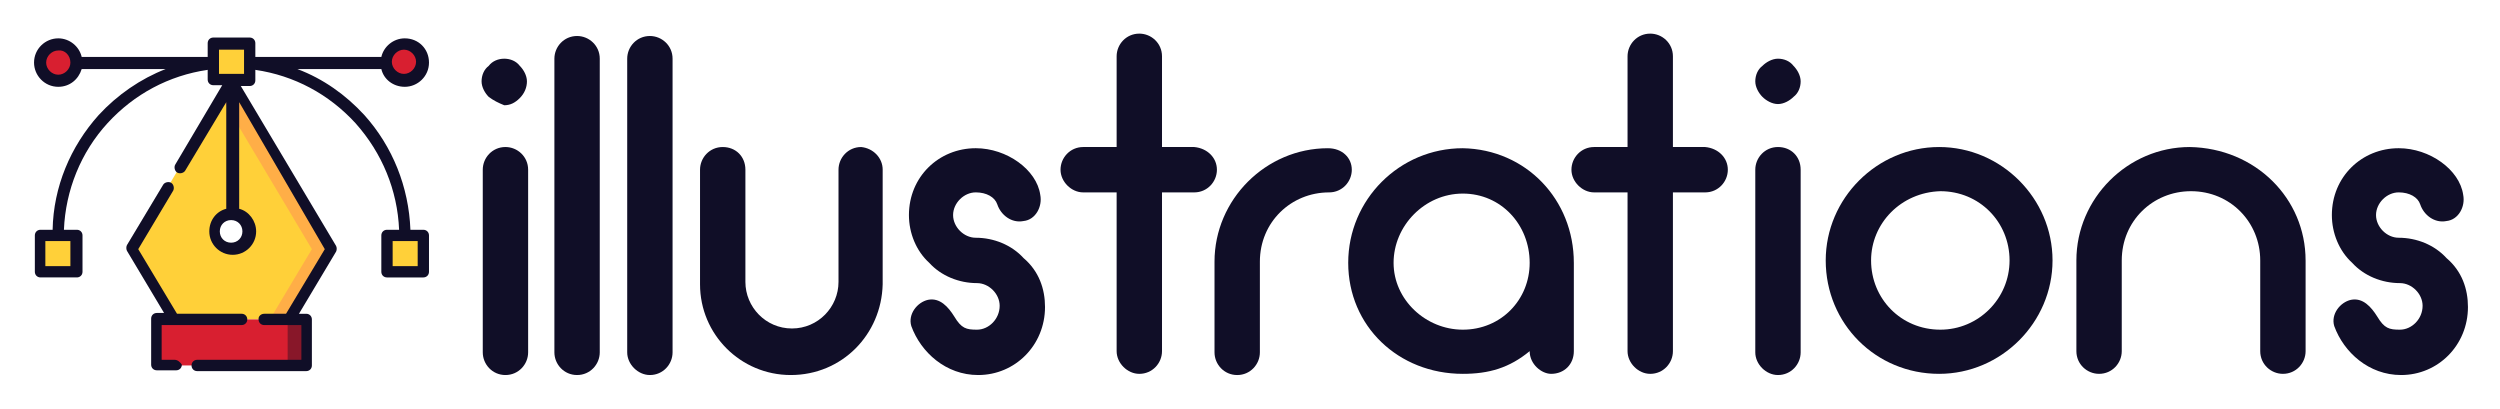
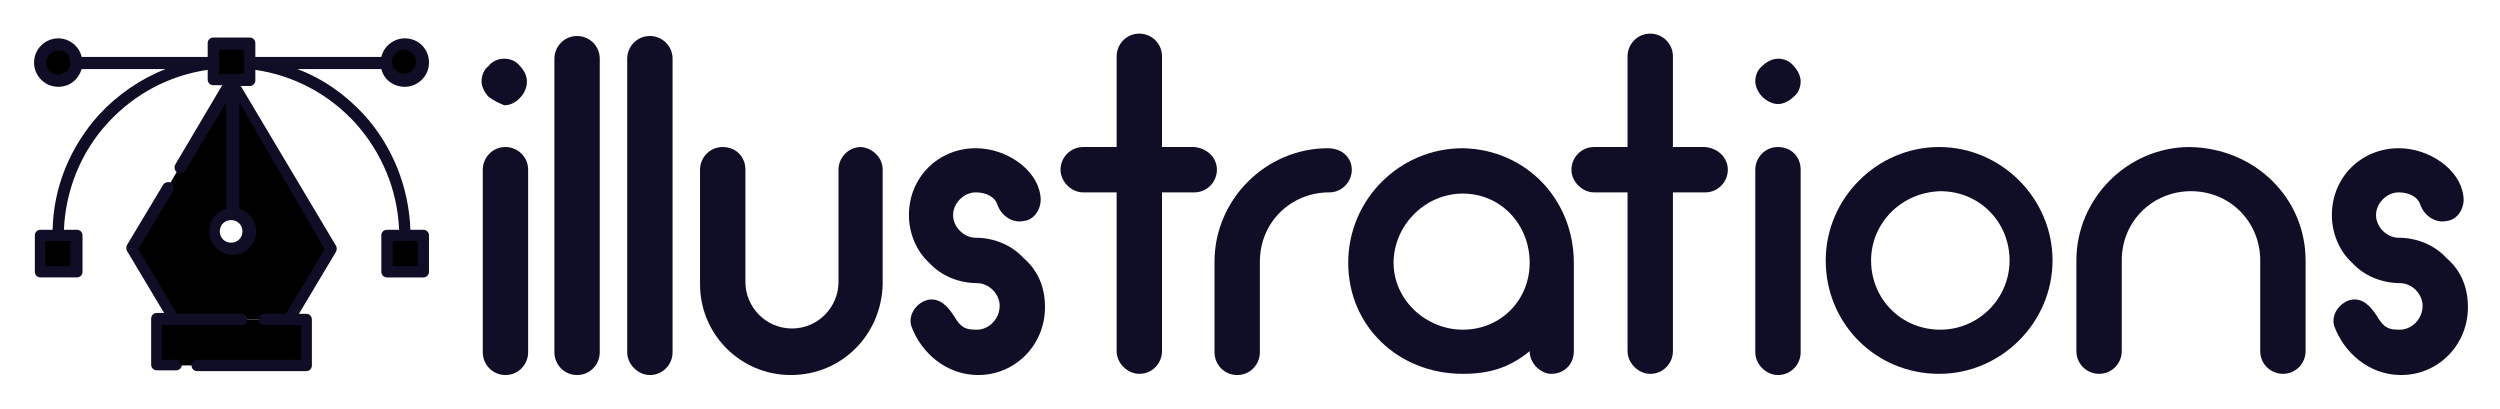
<svg xmlns="http://www.w3.org/2000/svg" width="312" height="51">
  <style type="text/css">.st0{fill:#100E27;}
- 	.st1{fill:#FFD039;}
- 	.st2{fill:#D81F30;}
- 	.st3{fill:#FFAE47;}
- 	.st4{fill:#881729;}</style>
+ 	.st1{fill:#000000;}
+ 	.st2{fill:#000000;}
+ 	.st3{fill:#000000;}
+ 	.st4{fill:#000000;}</style>
  <g>
    <rect fill="none" id="canvas_background" height="53" width="314" y="-1" x="-1" />
  </g>
  <g>
    <g stroke="null" id="svg_16">
      <g stroke="null" id="svg_14">
        <path stroke="null" d="m60.994,12.092c-0.447,-0.447 -0.894,-1.192 -0.894,-1.937c0,-0.745 0.298,-1.49 0.894,-1.937c0.447,-0.596 1.192,-0.894 1.937,-0.894c0.745,0 1.49,0.298 1.937,0.894c0.447,0.447 0.894,1.192 0.894,1.937c0,0.745 -0.298,1.49 -0.894,2.086s-1.192,0.894 -1.937,0.894c-0.745,-0.298 -1.341,-0.596 -1.937,-1.043zm-0.745,31.881l0,-22.794c0,-1.49 1.192,-2.831 2.831,-2.831c1.49,0 2.831,1.192 2.831,2.831l0,22.794c0,1.49 -1.192,2.831 -2.831,2.831c-1.639,0 -2.831,-1.341 -2.831,-2.831z" class="st0" id="svg_1" />
        <path stroke="null" d="m69.188,43.973l0,-36.649c0,-1.49 1.192,-2.831 2.831,-2.831c1.49,0 2.831,1.192 2.831,2.831l0,36.649c0,1.49 -1.192,2.831 -2.831,2.831c-1.639,0 -2.831,-1.341 -2.831,-2.831z" class="st0" id="svg_2" />
        <path stroke="null" d="m78.275,43.973l0,-36.649c0,-1.49 1.192,-2.831 2.831,-2.831c1.49,0 2.831,1.192 2.831,2.831l0,36.649c0,1.49 -1.192,2.831 -2.831,2.831c-1.49,0 -2.831,-1.341 -2.831,-2.831z" class="st0" id="svg_3" />
        <path stroke="null" d="m110.157,21.18l0,14.153l0,0.149c-0.149,6.257 -5.065,11.322 -11.471,11.322c-6.257,0 -11.322,-5.065 -11.322,-11.322l0,-0.149l0,-14.153c0,-1.49 1.192,-2.831 2.831,-2.831s2.831,1.192 2.831,2.831l0,14.004c0,3.129 2.533,5.81 5.81,5.81c3.278,0 5.81,-2.682 5.81,-5.81l0,-14.004c0,-1.49 1.192,-2.831 2.831,-2.831c1.49,0.149 2.682,1.341 2.682,2.831z" class="st0" id="svg_4" />
        <path stroke="null" d="m130.418,38.312c0,4.767 -3.724,8.492 -8.343,8.492c-4.022,0 -7.151,-2.831 -8.343,-6.108c-0.447,-1.49 0.745,-2.98 2.086,-3.278c1.49,-0.298 2.533,0.894 3.278,2.086c0.894,1.49 1.49,1.639 2.831,1.639c1.49,0 2.831,-1.341 2.831,-2.98c0,-1.49 -1.341,-2.831 -2.831,-2.831c-2.235,0 -4.469,-0.894 -5.959,-2.533c-1.639,-1.49 -2.533,-3.724 -2.533,-5.959c0,-4.767 3.724,-8.343 8.343,-8.343c3.873,0 7.598,2.682 8.045,5.81c0.298,1.49 -0.596,3.129 -2.086,3.278c-1.49,0.298 -2.831,-0.745 -3.278,-2.086c-0.298,-0.894 -1.341,-1.49 -2.682,-1.49c-1.49,0 -2.831,1.341 -2.831,2.831c0,1.49 1.341,2.831 2.831,2.831c2.235,0 4.469,0.894 5.959,2.533c1.937,1.639 2.682,3.873 2.682,6.108l0,0z" class="st0" id="svg_5" />
        <path stroke="null" d="m151.871,21.18c0,1.49 -1.192,2.831 -2.831,2.831l-4.022,0l0,19.814c0,1.49 -1.192,2.831 -2.831,2.831c-1.49,0 -2.831,-1.341 -2.831,-2.831l0,-19.814l-4.171,0c-1.49,0 -2.831,-1.341 -2.831,-2.831c0,-1.49 1.192,-2.831 2.831,-2.831l4.171,0l0,-11.322c0,-1.49 1.192,-2.831 2.831,-2.831c1.49,0 2.831,1.192 2.831,2.831l0,11.322l4.022,0c1.639,0.149 2.831,1.341 2.831,2.831z" class="st0" id="svg_6" />
        <path stroke="null" d="m168.705,21.18c0,1.49 -1.192,2.831 -2.831,2.831c-4.767,0 -8.641,3.724 -8.641,8.641l0,11.322c0,1.49 -1.192,2.831 -2.831,2.831s-2.831,-1.341 -2.831,-2.831l0,-11.322c0,-7.747 6.406,-14.153 14.153,-14.153c1.788,0 2.98,1.192 2.98,2.682l0,0z" class="st0" id="svg_7" />
        <path stroke="null" d="m196.415,32.8l0,11.024c0,1.639 -1.192,2.831 -2.831,2.831c-1.192,0 -2.682,-1.192 -2.682,-2.831c-2.533,2.086 -5.065,2.831 -8.343,2.831c-8.045,0 -14.302,-5.959 -14.302,-13.855s6.406,-14.302 14.302,-14.302c7.896,0.149 13.855,6.406 13.855,14.302l0,0zm-5.512,0c0,-4.767 -3.575,-8.641 -8.343,-8.641c-4.767,0 -8.641,4.022 -8.641,8.641s4.022,8.343 8.641,8.343c4.767,0 8.343,-3.724 8.343,-8.343z" class="st0" id="svg_8" />
        <path stroke="null" d="m215.633,21.18c0,1.49 -1.192,2.831 -2.831,2.831l-4.022,0l0,19.814c0,1.49 -1.192,2.831 -2.831,2.831c-1.49,0 -2.831,-1.341 -2.831,-2.831l0,-19.814l-4.171,0c-1.49,0 -2.831,-1.341 -2.831,-2.831c0,-1.49 1.192,-2.831 2.831,-2.831l4.171,0l0,-11.322c0,-1.49 1.192,-2.831 2.831,-2.831c1.49,0 2.831,1.192 2.831,2.831l0,11.322l4.022,0c1.639,0.149 2.831,1.341 2.831,2.831z" class="st0" id="svg_9" />
        <path stroke="null" d="m219.954,12.092c-0.447,-0.447 -0.894,-1.192 -0.894,-1.937c0,-0.745 0.298,-1.49 0.894,-1.937c0.447,-0.447 1.192,-0.894 1.937,-0.894s1.49,0.298 1.937,0.894c0.447,0.447 0.894,1.192 0.894,1.937c0,0.745 -0.298,1.49 -0.894,1.937c-0.447,0.447 -1.192,0.894 -1.937,0.894s-1.49,-0.447 -1.937,-0.894zm-0.894,31.881l0,-22.794c0,-1.49 1.192,-2.831 2.831,-2.831s2.831,1.192 2.831,2.831l0,22.794c0,1.49 -1.192,2.831 -2.831,2.831c-1.49,0 -2.831,-1.341 -2.831,-2.831z" class="st0" id="svg_10" />
        <path stroke="null" d="m227.85,32.502c0,-7.747 6.406,-14.153 14.153,-14.153c7.747,0 14.153,6.406 14.153,14.153s-6.406,14.153 -14.153,14.153c-7.896,0 -14.153,-6.257 -14.153,-14.153zm5.661,0c0,4.767 3.724,8.641 8.641,8.641c4.767,0 8.641,-3.873 8.641,-8.641s-3.724,-8.641 -8.641,-8.641c-4.916,0.149 -8.641,4.022 -8.641,8.641z" class="st0" id="svg_11" />
        <path stroke="null" d="m287.739,32.502l0,11.322c0,1.49 -1.192,2.831 -2.831,2.831c-1.49,0 -2.831,-1.192 -2.831,-2.831l0,-11.322c0,-4.767 -3.724,-8.641 -8.641,-8.641c-4.767,0 -8.641,3.724 -8.641,8.641l0,11.322c0,1.49 -1.192,2.831 -2.831,2.831c-1.49,0 -2.831,-1.192 -2.831,-2.831l0,-11.322c0,-7.747 6.406,-14.153 14.153,-14.153c8.194,0.149 14.451,6.406 14.451,14.153z" class="st0" id="svg_12" />
        <path stroke="null" d="m308,38.312c0,4.767 -3.724,8.492 -8.343,8.492c-4.022,0 -7.151,-2.831 -8.343,-6.108c-0.447,-1.49 0.745,-2.98 2.086,-3.278c1.49,-0.298 2.533,0.894 3.278,2.086c0.894,1.49 1.49,1.639 2.831,1.639c1.49,0 2.831,-1.341 2.831,-2.98c0,-1.49 -1.341,-2.831 -2.831,-2.831c-2.235,0 -4.469,-0.894 -5.959,-2.533c-1.639,-1.49 -2.533,-3.724 -2.533,-5.959c0,-4.767 3.724,-8.343 8.343,-8.343c3.873,0 7.598,2.682 8.045,5.81c0.298,1.49 -0.596,3.129 -2.086,3.278c-1.49,0.298 -2.831,-0.745 -3.278,-2.086c-0.298,-0.894 -1.341,-1.49 -2.682,-1.49c-1.49,0 -2.831,1.341 -2.831,2.831c0,1.49 1.341,2.831 2.831,2.831c2.235,0 4.469,0.894 5.959,2.533c1.937,1.639 2.682,3.873 2.682,6.108l0,0z" class="st0" id="svg_13" />
      </g>
    </g>
    <g stroke="null" id="svg_17">
      <g stroke="null" id="Capa_1">
        <g stroke="null" id="svg_2_1_">
          <path stroke="null" d="m28.844,10.028l-12.498,21.066l5.241,8.769l7.257,0l1.21,0l1.411,0l1.512,0l3.125,0l5.241,-8.769l-12.498,-21.066c0,0 0,0 0,0zm0,21.066c-1.21,0 -2.117,-1.008 -2.117,-2.117c0,-1.21 1.008,-2.117 2.117,-2.117c1.21,0 2.117,1.008 2.117,2.117c0.101,1.109 -0.907,2.117 -2.117,2.117z" class="st1" id="svg_3_1_" />
          <g stroke="null" id="svg_4_1_">
            <circle stroke="null" r="2.318" cy="7.811" cx="7.274" class="st2" id="svg_5_1_" />
            <circle stroke="null" r="2.318" cy="7.811" cx="50.413" class="st2" id="svg_6_1_" />
          </g>
          <g stroke="null" id="svg_7_1_">
            <rect stroke="null" height="4.536" width="4.536" class="st1" y="29.381" x="4.956" id="svg_8_1_" />
            <rect stroke="null" height="4.536" width="4.536" class="st1" y="5.392" x="26.525" id="svg_9_1_" />
            <rect stroke="null" height="4.536" width="4.536" class="st1" y="29.381" x="48.196" id="svg_10_1_" />
          </g>
          <polygon stroke="null" points="28.844,10.028 27.634,12.145 38.923,31.094 33.682,39.863 36.101,39.863 41.342,31.094 " class="st3" id="svg_11_1_" />
          <rect stroke="null" height="5.745" width="18.949" class="st2" y="39.863" x="19.369" id="svg_12_1_" />
          <rect stroke="null" height="5.745" width="2.419" class="st4" y="39.863" x="35.899" id="svg_13_1_" />
          <path stroke="null" d="m21.788,44.903l-1.613,0l0,-4.334l1.512,0l0,0l8.467,0c0.403,0 0.706,-0.302 0.706,-0.706l0,0l0,0c0,-0.403 -0.302,-0.706 -0.706,-0.706l-8.063,0l-4.838,-8.063l4.334,-7.257c0.202,-0.302 0.101,-0.806 -0.202,-1.008c-0.302,-0.202 -0.806,-0.101 -1.008,0.202l-4.536,7.56c-0.101,0.202 -0.101,0.504 0,0.706l4.636,7.761l-0.907,0c-0.403,0 -0.706,0.302 -0.706,0.706l0,5.745c0,0.403 0.302,0.706 0.706,0.706l2.419,0c0.403,0 0.706,-0.302 0.706,-0.706c-0.202,-0.302 -0.504,-0.605 -0.907,-0.605c0,0 0,0 0,0z" class="st0" id="svg_14_1_" />
          <path stroke="null" d="m52.832,28.675l-1.613,0c-0.202,-5.342 -2.217,-10.382 -5.745,-14.313c-2.318,-2.52 -5.14,-4.536 -8.366,-5.745l10.483,0c0.302,1.31 1.512,2.217 2.923,2.217c1.613,0 3.024,-1.31 3.024,-3.024s-1.31,-3.024 -3.024,-3.024c-1.411,0 -2.621,1.008 -2.923,2.318l-15.724,0l0,-1.713c0,-0.403 -0.302,-0.706 -0.706,-0.706l-4.536,0c-0.403,0 -0.706,0.302 -0.706,0.706l0,1.713l-15.724,0c-0.302,-1.31 -1.512,-2.318 -2.923,-2.318c-1.613,0 -3.024,1.31 -3.024,3.024c0,1.613 1.31,3.024 3.024,3.024c1.411,0 2.52,-0.907 2.923,-2.217l10.483,0c-3.125,1.21 -6.048,3.225 -8.366,5.745c-3.528,3.931 -5.644,8.971 -5.745,14.313l-1.512,0c-0.403,0 -0.706,0.302 -0.706,0.706l0,4.536c0,0.403 0.302,0.706 0.706,0.706l4.536,0c0.403,0 0.706,-0.302 0.706,-0.706l0,-4.536c0,-0.403 -0.302,-0.706 -0.706,-0.706l-1.613,0c0.202,-4.939 2.117,-9.676 5.443,-13.305c3.326,-3.629 7.66,-5.947 12.498,-6.652l0,1.21c0,0.403 0.302,0.706 0.706,0.706l1.109,0l-5.846,9.878c-0.202,0.302 -0.101,0.806 0.202,1.008c0.302,0.202 0.806,0.101 1.008,-0.202l5.14,-8.567l0,13.305c-1.21,0.302 -2.117,1.411 -2.117,2.822c0,1.613 1.31,2.923 2.923,2.923c1.613,0 2.923,-1.31 2.923,-2.923c0,-1.31 -0.907,-2.52 -2.117,-2.822l0,-13.305l10.684,18.344l-4.838,8.063l-2.721,0c-0.403,0 -0.706,0.302 -0.706,0.605c0,0 0,0 0,0.101c0,0.403 0.302,0.706 0.706,0.706l3.125,0l0,0l1.512,0l0,4.334l-13.002,0c-0.403,0 -0.706,0.302 -0.706,0.706s0.302,0.706 0.706,0.706l13.607,0c0.403,0 0.706,-0.302 0.706,-0.706l0,-5.745c0,-0.403 -0.302,-0.706 -0.706,-0.706l-0.907,0l4.636,-7.761c0.101,-0.202 0.101,-0.504 0,-0.706l-11.894,-19.957l1.109,0c0.403,0 0.706,-0.302 0.706,-0.706l0,-1.31c4.838,0.706 9.172,3.024 12.498,6.652c3.326,3.729 5.241,8.366 5.443,13.305l-1.512,0c-0.403,0 -0.706,0.302 -0.706,0.706l0,4.536c0,0.403 0.302,0.706 0.706,0.706l4.536,0c0.403,0 0.706,-0.302 0.706,-0.706l0,-4.536c0,-0.403 -0.302,-0.706 -0.706,-0.706c0,0 0,0 0,0zm-44.047,4.536l-3.125,0l0,-3.125l3.125,0l0,3.125zm41.628,-27.013c0.806,0 1.512,0.706 1.512,1.512c0,0.806 -0.706,1.512 -1.512,1.512c-0.806,0 -1.512,-0.706 -1.512,-1.512c0,-0.806 0.706,-1.512 1.512,-1.512zm-43.14,3.125c-0.806,0 -1.512,-0.706 -1.512,-1.512c0,-0.806 0.706,-1.512 1.512,-1.512c0.806,-0.101 1.512,0.605 1.512,1.512c0,0.806 -0.706,1.512 -1.512,1.512zm22.981,19.554c0,0.806 -0.605,1.411 -1.411,1.411c-0.806,0 -1.411,-0.605 -1.411,-1.411c0,-0.806 0.605,-1.411 1.411,-1.411s1.411,0.605 1.411,1.411zm0.202,-19.655l-3.125,0l0,-1.31l0,0l0,-1.713l3.125,0l0,1.713l0,0l0,1.31zm21.671,23.989l-3.125,0l0,-3.125l3.125,0l0,3.125z" class="st0" id="svg_15" />
        </g>
      </g>
    </g>
  </g>
</svg>
